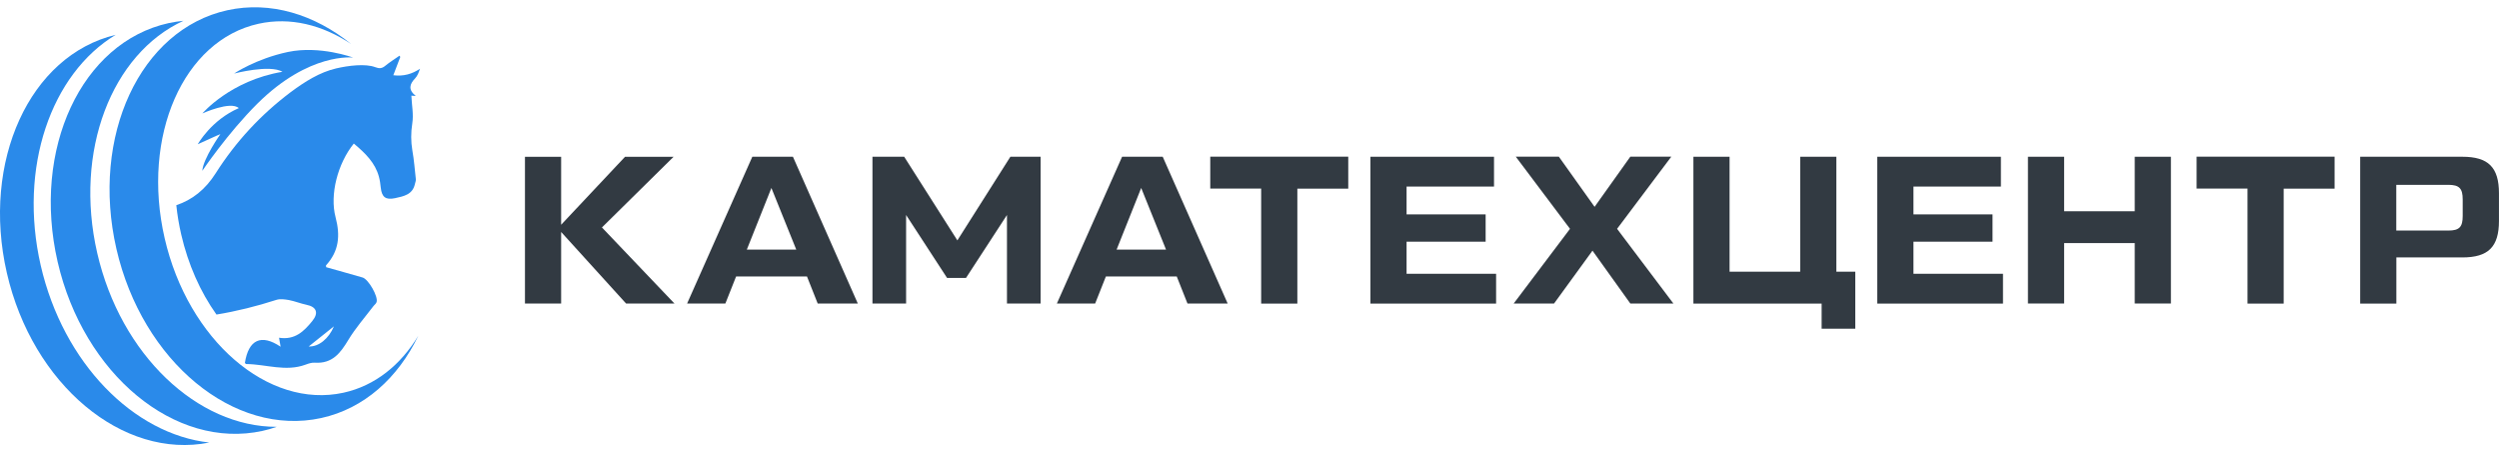
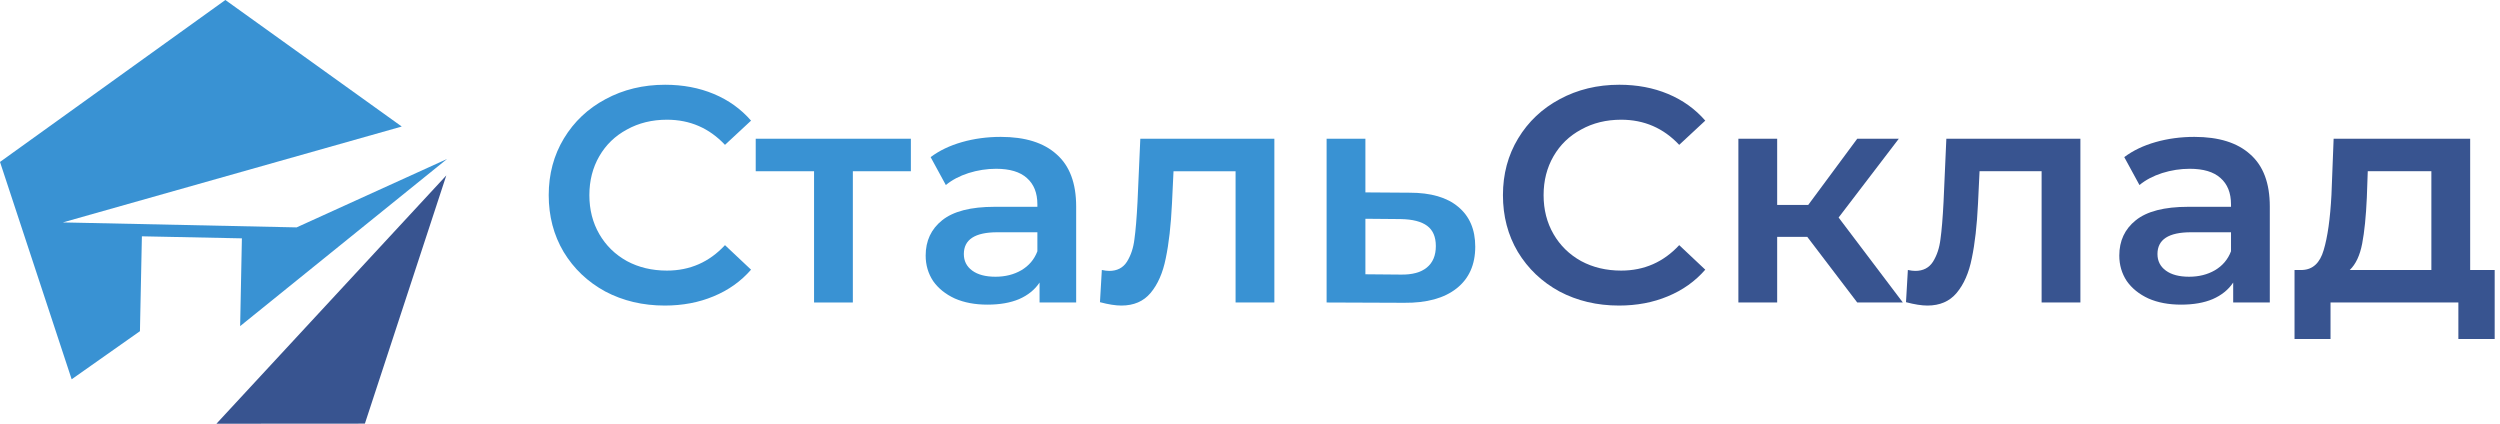
- <svg xmlns="http://www.w3.org/2000/svg" width="290" height="52" viewBox="0 0 290 52" fill="none">
-   <path d="M22.949 16.735C25.12 15.725 25.574 15.561 25.574 15.561C25.574 15.561 23.571 18.394 23.476 19.816C23.476 19.816 26.417 15.447 29.874 12.016C35.914 6.03 40.973 6.679 40.973 6.679C40.973 6.679 37.126 5.246 33.405 6.03C29.684 6.823 27.165 8.533 27.165 8.533C27.165 8.533 31.287 7.451 32.783 8.327C26.723 9.337 23.487 13.16 23.487 13.16C23.487 13.16 26.744 11.676 27.713 12.542C24.509 13.922 22.949 16.735 22.949 16.735Z" fill="#2A8AEA" />
-   <path d="M47.855 17.467C47.676 16.406 47.676 15.396 47.844 14.314C48.013 13.273 47.781 12.171 47.739 11.099C47.813 11.109 47.961 11.109 48.245 11.13C47.328 10.388 47.539 9.749 48.182 9.08C48.456 8.791 48.593 8.389 48.74 7.977C47.813 8.585 46.854 8.873 45.642 8.729C45.937 7.946 46.2 7.276 46.453 6.607C46.422 6.555 46.39 6.514 46.358 6.462C45.8 6.854 45.23 7.204 44.703 7.637C44.324 7.956 44.008 7.967 43.544 7.792C42.406 7.359 40.424 7.606 39.012 7.936C37.104 8.379 35.386 9.461 33.71 10.708C30.232 13.325 27.333 16.467 25.025 20.105C23.834 21.98 22.316 23.186 20.461 23.804C20.577 24.927 20.767 26.071 21.03 27.204C21.831 30.666 23.233 33.84 25.12 36.488C27.449 36.106 29.768 35.529 32.066 34.788C32.508 34.643 33.056 34.726 33.541 34.808C34.227 34.942 34.88 35.21 35.565 35.354C36.735 35.591 37.009 36.292 36.24 37.24C35.27 38.435 34.227 39.465 32.382 39.177C32.456 39.599 32.508 39.878 32.561 40.218C30.305 38.703 28.84 39.404 28.419 42.093C28.471 42.145 28.514 42.227 28.566 42.227C30.864 42.248 33.151 43.154 35.46 42.299C35.797 42.175 36.187 42.041 36.535 42.072C38.569 42.206 39.507 40.949 40.414 39.445C41.246 38.064 42.332 36.828 43.312 35.54C43.439 35.365 43.65 35.231 43.702 35.035C43.903 34.396 42.764 32.397 42.079 32.191C40.677 31.779 39.254 31.398 37.852 30.996C37.842 30.903 37.81 30.8 37.842 30.769C39.339 29.12 39.507 27.338 38.938 25.184C38.253 22.598 39.17 18.992 41.057 16.653C42.437 17.797 43.534 18.909 43.966 20.476C44.082 20.898 44.145 21.341 44.187 21.774C44.303 22.866 44.756 23.216 45.831 22.99C46.843 22.773 47.887 22.578 48.15 21.341C48.192 21.156 48.277 20.96 48.256 20.774C48.129 19.682 48.055 18.569 47.855 17.467ZM38.748 37.858C38.158 39.28 36.977 40.249 35.829 40.187C36.862 39.352 37.736 38.662 38.748 37.858Z" fill="#2A8AEA" />
-   <path d="M4.725 30.789C2.121 19.434 5.926 8.574 13.42 4.041C3.46 6.421 -2.179 18.703 0.793 31.655C3.765 44.607 14.253 53.344 24.287 51.335C15.528 50.367 7.339 42.144 4.725 30.789Z" fill="#2A8AEA" />
-   <path d="M11.281 29.347C8.561 17.518 12.967 6.235 21.284 2.413C20.714 2.474 20.145 2.557 19.576 2.68C9.457 4.906 3.681 17.291 6.685 30.357C9.689 43.422 20.324 52.201 30.453 49.985C31.023 49.862 31.571 49.707 32.108 49.511C22.928 49.532 14 41.175 11.281 29.347Z" fill="#2A8AEA" />
-   <path d="M39.859 45.555C31.121 47.471 21.825 39.455 19.105 27.626C16.386 15.797 21.266 4.669 30.015 2.753C33.672 1.949 37.424 2.887 40.755 5.112C36.497 1.671 31.385 0.095 26.389 1.187C16.27 3.412 10.504 15.797 13.508 28.863C16.512 41.928 27.158 50.707 37.277 48.492C42.262 47.399 46.194 43.834 48.544 38.94C46.499 42.34 43.517 44.751 39.859 45.555Z" fill="#2A8AEA" />
-   <path d="M78.269 35.209H72.655L65.118 26.909V35.209H60.92V18.186H65.118V26.072L72.534 18.186H78.168L69.853 26.385L78.269 35.209Z" fill="#323A42" />
-   <path d="M94.891 35.207L93.647 32.07H85.422L84.178 35.207H79.737L87.304 18.183H92.018L99.545 35.207H94.891ZM86.666 28.954H92.403L89.519 21.804L86.666 28.954Z" fill="#323A42" />
-   <path d="M117.25 18.183H120.76V35.207H116.855V24.94L112.1 32.242H109.905L105.15 24.94V35.207H101.246V18.183H104.928L111.099 27.885L117.25 18.183Z" fill="#323A42" />
-   <path d="M137.803 35.207L136.558 32.07H128.334L127.09 35.207H122.648L130.215 18.183H134.93L142.466 35.207H137.803ZM129.578 28.954H135.314L132.431 21.804L129.578 28.954Z" fill="#323A42" />
-   <path d="M156.46 18.184V21.885H150.553V35.218H146.354V21.875H140.446V18.174H156.46V18.184Z" fill="#323A42" />
-   <path d="M163.218 31.758H173.617V35.217H159.03V18.183H173.375V21.642H163.228V24.869H172.403V28.036H163.228V31.758H163.218Z" fill="#323A42" />
-   <path d="M175.658 35.208L182.193 26.544L175.901 18.174H180.898L185.046 23.993L189.194 18.174H193.949L187.656 26.544L194.191 35.208H189.194L184.803 29.076L180.342 35.208H175.658Z" fill="#323A42" />
-   <path d="M196.513 35.207V18.183H200.711V31.516H208.906V18.183H213.104V31.516H215.299V38.131H211.394V35.217H196.513V35.207Z" fill="#323A42" />
-   <path d="M222.04 31.758H232.439V35.217H217.852V18.183H232.197V21.642H222.05V24.869H231.225V28.036H222.05V31.758H222.04Z" fill="#323A42" />
-   <path d="M247.728 18.183H251.926V35.207H247.728V28.198H239.534V35.207H235.335V18.183H239.534V24.506H247.728V18.183Z" fill="#323A42" />
-   <path d="M270.921 18.184V21.885H265.013V35.218H260.815V21.875H254.907V18.174H270.921V18.184Z" fill="#323A42" />
-   <path d="M273.891 35.207V18.183H285.748C288.752 18.183 289.996 19.403 289.996 22.419V25.626C289.996 28.641 288.752 29.862 285.748 29.862H278.089V35.217H273.891V35.207ZM278.079 26.745H284.109C285.404 26.745 285.788 26.332 285.788 25.041V23.145C285.788 21.854 285.393 21.441 284.109 21.441H278.079V26.745Z" fill="#323A42" />
+ <svg xmlns="http://www.w3.org/2000/svg" width="295" height="50" viewBox="0 0 295 50" fill="none">
+   <path fill-rule="evenodd" clip-rule="evenodd" d="M25.538 50L52.664 20.702L43.056 49.988L25.538 50Z" fill="#385490" />
+   <path fill-rule="evenodd" clip-rule="evenodd" d="M47.406 14.931L7.414 26.245L35.001 26.832L52.749 18.762L28.337 38.482L28.543 28.125L16.743 27.885L16.513 39.08L8.456 44.755L0 19.109L26.593 0L47.406 14.931Z" fill="#3992D3" />
+   <path d="M78.444 36.056C75.856 36.056 73.513 35.501 71.413 34.391C69.338 33.257 67.703 31.701 66.507 29.723C65.335 27.745 64.749 25.513 64.749 23.028C64.749 20.543 65.347 18.312 66.543 16.333C67.739 14.355 69.375 12.811 71.45 11.701C73.549 10.567 75.893 10.001 78.481 10.001C80.58 10.001 82.496 10.362 84.23 11.086C85.963 11.81 87.427 12.859 88.624 14.235L85.548 17.093C83.692 15.115 81.41 14.126 78.7 14.126C76.943 14.126 75.368 14.512 73.977 15.284C72.585 16.032 71.499 17.081 70.718 18.432C69.936 19.783 69.546 21.315 69.546 23.028C69.546 24.741 69.936 26.273 70.718 27.624C71.499 28.975 72.585 30.037 73.977 30.809C75.368 31.557 76.943 31.93 78.7 31.93C81.41 31.93 83.692 30.929 85.548 28.927L88.624 31.822C87.427 33.197 85.951 34.247 84.193 34.97C82.46 35.694 80.543 36.056 78.444 36.056Z" fill="#3992D3" />
+   <path d="M107.483 20.206H100.636V35.694H96.059V20.206H89.175V16.37H107.483V20.206Z" fill="#3992D3" />
+   <path d="M118.09 16.152C120.971 16.152 123.168 16.84 124.682 18.215C126.22 19.566 126.988 21.617 126.988 24.367V35.694H122.668V33.342C122.106 34.186 121.301 34.838 120.251 35.296C119.226 35.73 117.981 35.947 116.516 35.947C115.051 35.947 113.77 35.706 112.671 35.224C111.573 34.717 110.718 34.029 110.108 33.161C109.522 32.268 109.229 31.267 109.229 30.157C109.229 28.42 109.876 27.033 111.17 25.996C112.488 24.934 114.551 24.403 117.358 24.403H122.411V24.114C122.411 22.763 121.996 21.726 121.166 21.002C120.361 20.278 119.152 19.916 117.541 19.916C116.443 19.916 115.356 20.085 114.282 20.423C113.233 20.76 112.342 21.231 111.609 21.834L109.815 18.541C110.84 17.769 112.073 17.178 113.513 16.768C114.954 16.358 116.479 16.152 118.09 16.152ZM117.468 32.654C118.615 32.654 119.628 32.401 120.507 31.894C121.41 31.364 122.045 30.616 122.411 29.651V27.407H117.688C115.051 27.407 113.733 28.264 113.733 29.976C113.733 30.797 114.063 31.448 114.722 31.93C115.381 32.413 116.296 32.654 117.468 32.654Z" fill="#3992D3" />
+   <path d="M150.375 16.37V35.694H145.798V20.206H138.475L138.292 24.041C138.169 26.599 137.925 28.746 137.559 30.483C137.217 32.196 136.619 33.559 135.765 34.572C134.935 35.561 133.788 36.056 132.323 36.056C131.639 36.056 130.797 35.923 129.796 35.658L130.016 31.858C130.358 31.93 130.651 31.967 130.895 31.967C131.822 31.967 132.518 31.605 132.982 30.881C133.446 30.133 133.739 29.253 133.861 28.239C134.007 27.202 134.129 25.73 134.227 23.824L134.557 16.37H150.375Z" fill="#3992D3" />
+   <path d="M166.353 22.739C168.843 22.739 170.747 23.294 172.065 24.403C173.408 25.513 174.079 27.081 174.079 29.108C174.079 31.231 173.347 32.871 171.882 34.029C170.418 35.188 168.355 35.754 165.694 35.73L156.54 35.694V16.37H161.117V22.703L166.353 22.739ZM165.291 32.401C166.634 32.425 167.659 32.148 168.367 31.569C169.075 30.99 169.429 30.145 169.429 29.035C169.429 27.95 169.087 27.154 168.404 26.647C167.72 26.14 166.683 25.875 165.291 25.851L161.117 25.815V32.365L165.291 32.401Z" fill="#3992D3" />
+   <path d="M191.042 36.056C188.455 36.056 186.111 35.501 184.012 34.391C181.937 33.257 180.301 31.701 179.105 29.723C177.933 27.744 177.347 25.513 177.347 23.028C177.347 20.543 177.945 18.311 179.142 16.333C180.338 14.355 181.973 12.811 184.048 11.701C186.148 10.567 188.491 10 191.079 10C193.178 10 195.095 10.362 196.828 11.086C198.561 11.809 200.026 12.859 201.222 14.234L198.146 17.093C196.291 15.115 194.008 14.126 191.299 14.126C189.541 14.126 187.966 14.511 186.575 15.284C185.184 16.031 184.097 17.081 183.316 18.432C182.535 19.783 182.144 21.315 182.144 23.028C182.144 24.741 182.535 26.273 183.316 27.624C184.097 28.975 185.184 30.036 186.575 30.808C187.966 31.556 189.541 31.93 191.299 31.93C194.008 31.93 196.291 30.929 198.146 28.926L201.222 31.822C200.026 33.197 198.549 34.246 196.791 34.97C195.058 35.694 193.142 36.056 191.042 36.056Z" fill="#385490" />
+   <path d="M213.258 27.949H209.706V35.694H205.129V16.369H209.706V24.186H213.368L219.154 16.369H224.06L216.956 25.669L224.536 35.694H219.154L213.258 27.949Z" fill="#385490" />
+   <path d="M245.487 16.369V35.694H240.91V20.205H233.587L233.404 24.041C233.282 26.598 233.038 28.745 232.671 30.483C232.33 32.195 231.732 33.559 230.877 34.572C230.047 35.561 228.9 36.056 227.435 36.056C226.752 36.056 225.909 35.923 224.908 35.657L225.128 31.858C225.47 31.93 225.763 31.966 226.007 31.966C226.935 31.966 227.63 31.604 228.094 30.881C228.558 30.133 228.851 29.252 228.973 28.239C229.119 27.201 229.242 25.73 229.339 23.824L229.669 16.369H245.487Z" fill="#385490" />
+   <path d="M258.939 16.152C261.819 16.152 264.016 16.84 265.53 18.215C267.068 19.566 267.837 21.616 267.837 24.367V35.694H263.516V33.341C262.954 34.186 262.149 34.837 261.099 35.295C260.074 35.73 258.829 35.947 257.364 35.947C255.899 35.947 254.618 35.706 253.519 35.223C252.421 34.717 251.566 34.029 250.956 33.16C250.37 32.268 250.077 31.267 250.077 30.157C250.077 28.42 250.724 27.033 252.018 25.995C253.336 24.934 255.399 24.403 258.206 24.403H263.259V24.113C263.259 22.762 262.844 21.725 262.014 21.001C261.209 20.277 260 19.916 258.389 19.916C257.291 19.916 256.204 20.084 255.13 20.422C254.081 20.76 253.19 21.23 252.457 21.834L250.663 18.54C251.688 17.768 252.921 17.177 254.361 16.767C255.802 16.357 257.327 16.152 258.939 16.152ZM258.316 32.654C259.463 32.654 260.476 32.401 261.355 31.894C262.259 31.363 262.893 30.615 263.259 29.65V27.407H258.536C255.899 27.407 254.581 28.263 254.581 29.976C254.581 30.796 254.911 31.448 255.57 31.93C256.229 32.413 257.144 32.654 258.316 32.654Z" fill="#385490" />
+   <path d="M294.372 31.858V40H290.088V35.694H275.002V40H270.754V31.858H271.67C272.915 31.809 273.757 31.025 274.196 29.505C274.66 27.961 274.965 25.79 275.112 22.992L275.368 16.369H291.48V31.858H294.372ZM279.286 23.317C279.188 25.537 279.005 27.346 278.737 28.745C278.468 30.145 277.98 31.182 277.272 31.858H286.902V20.205H279.396L279.286 23.317Z" fill="#385490" />
</svg>
